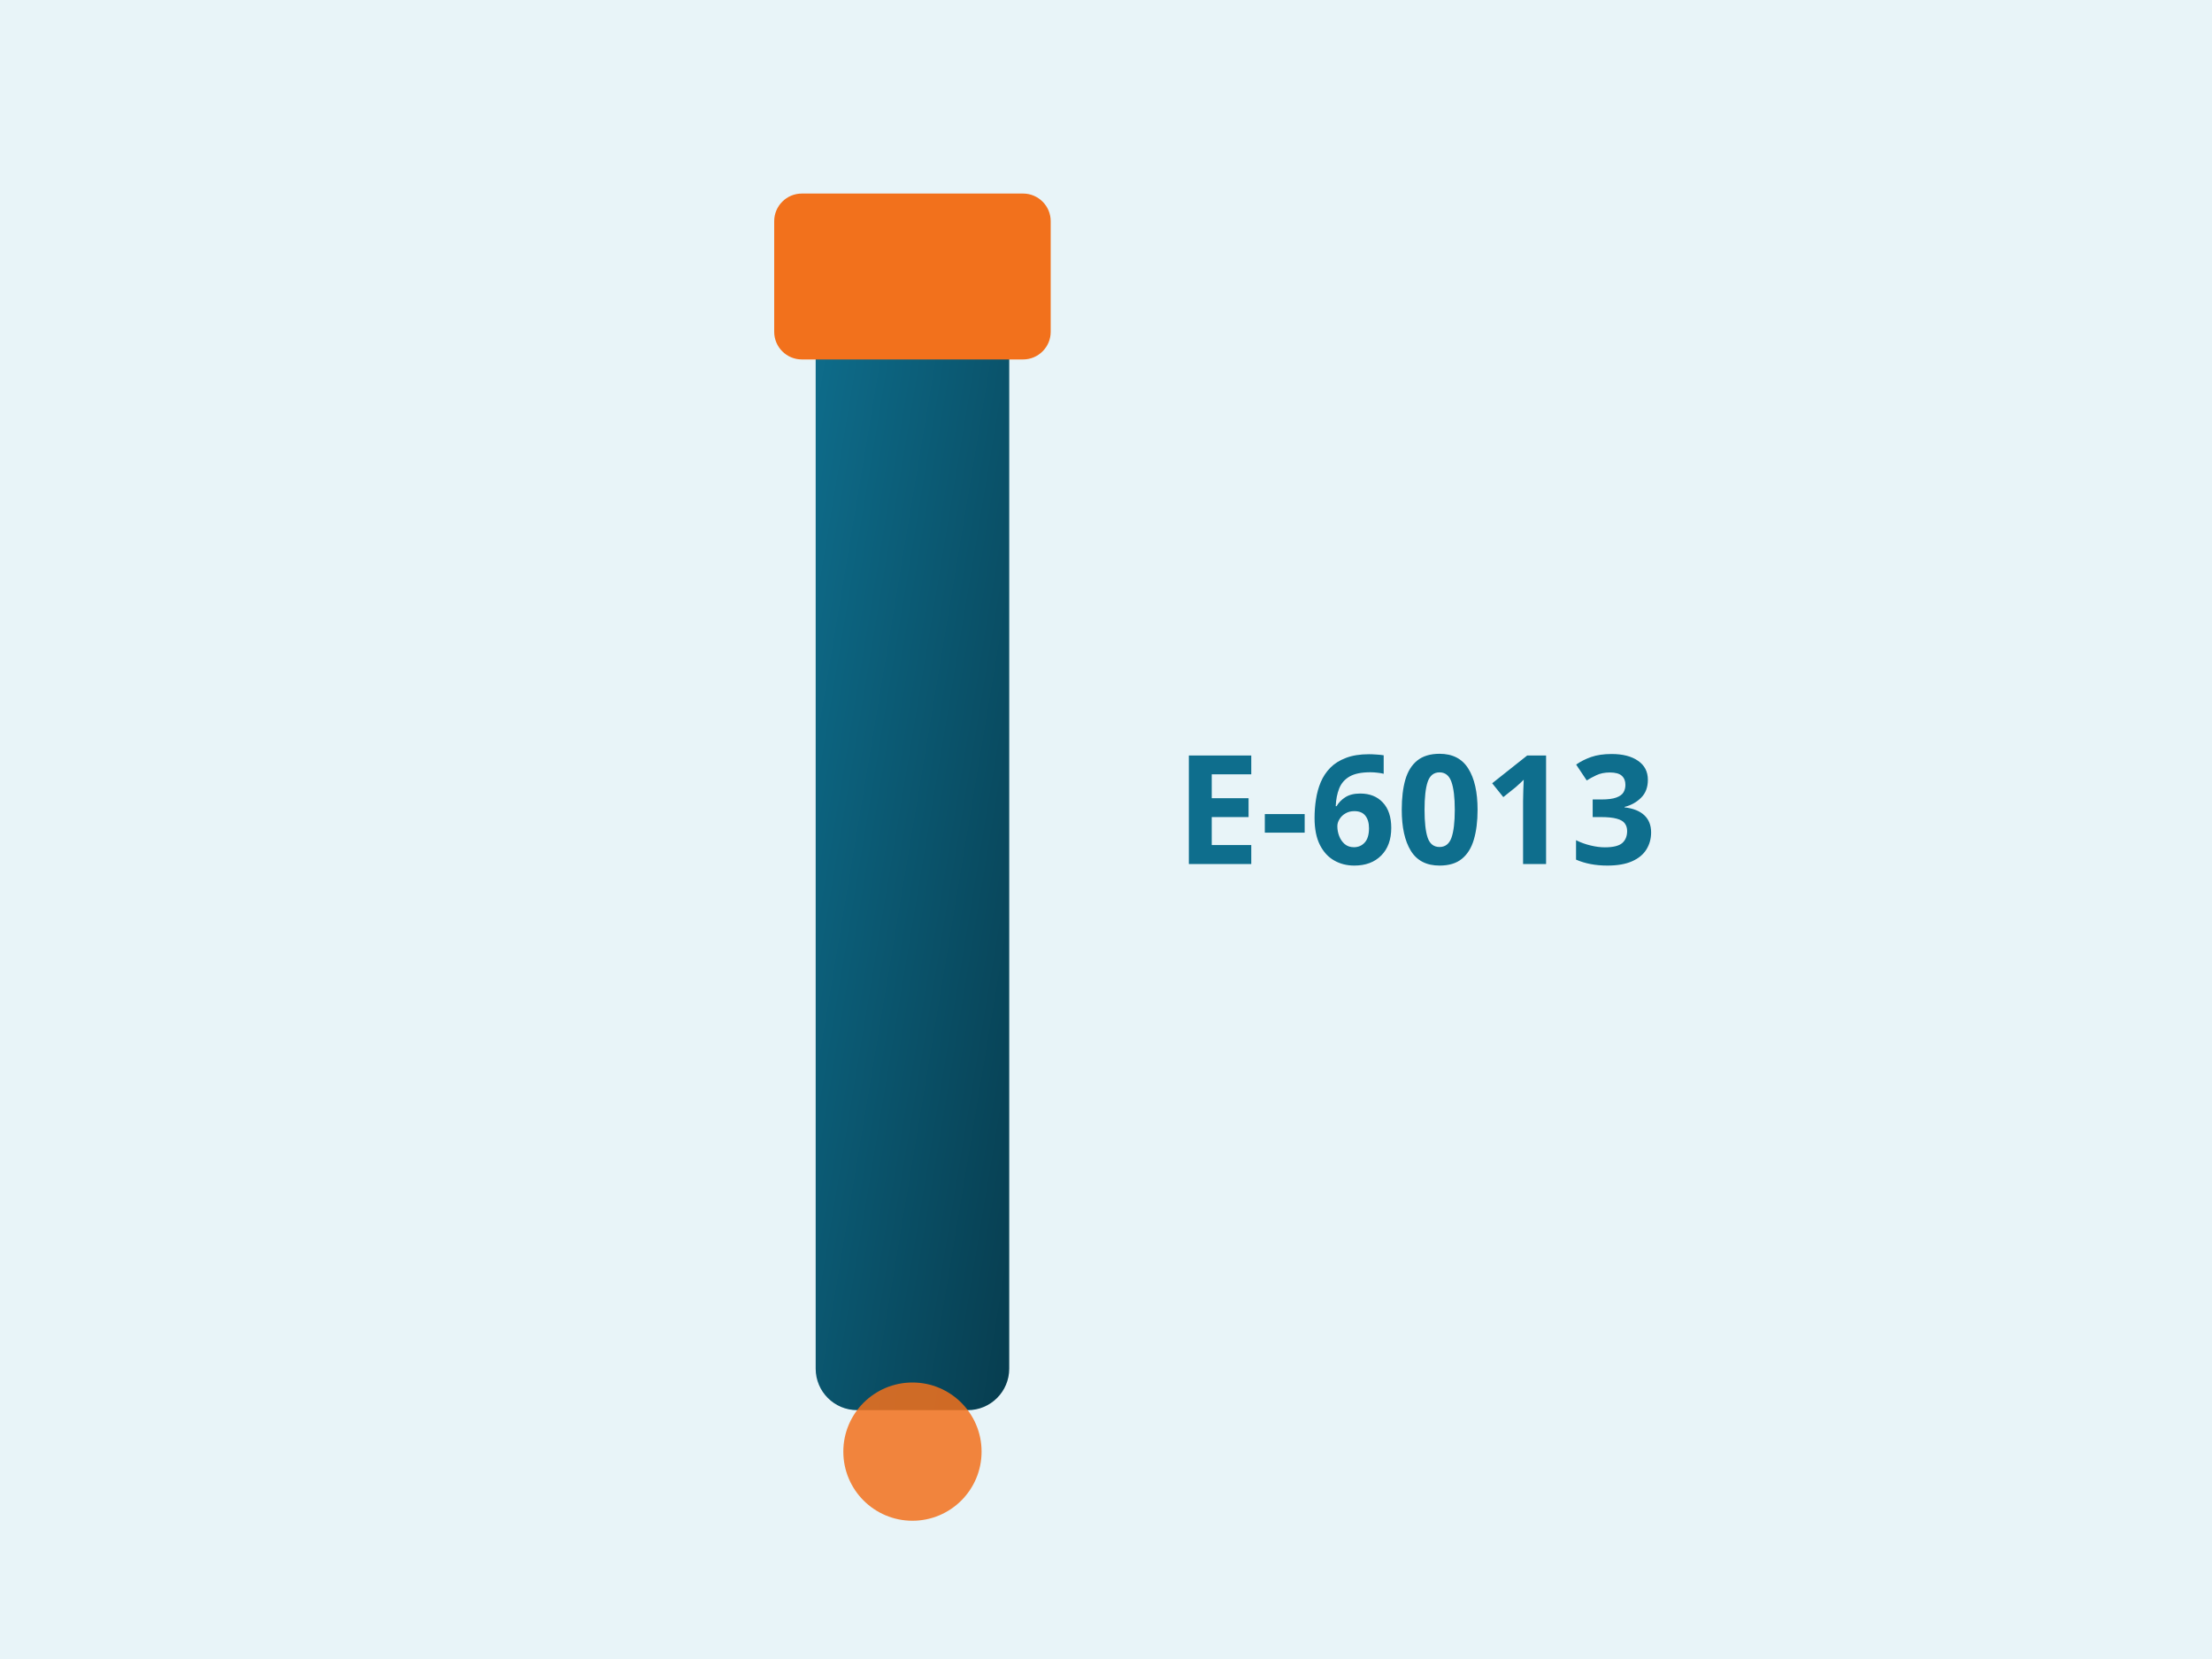
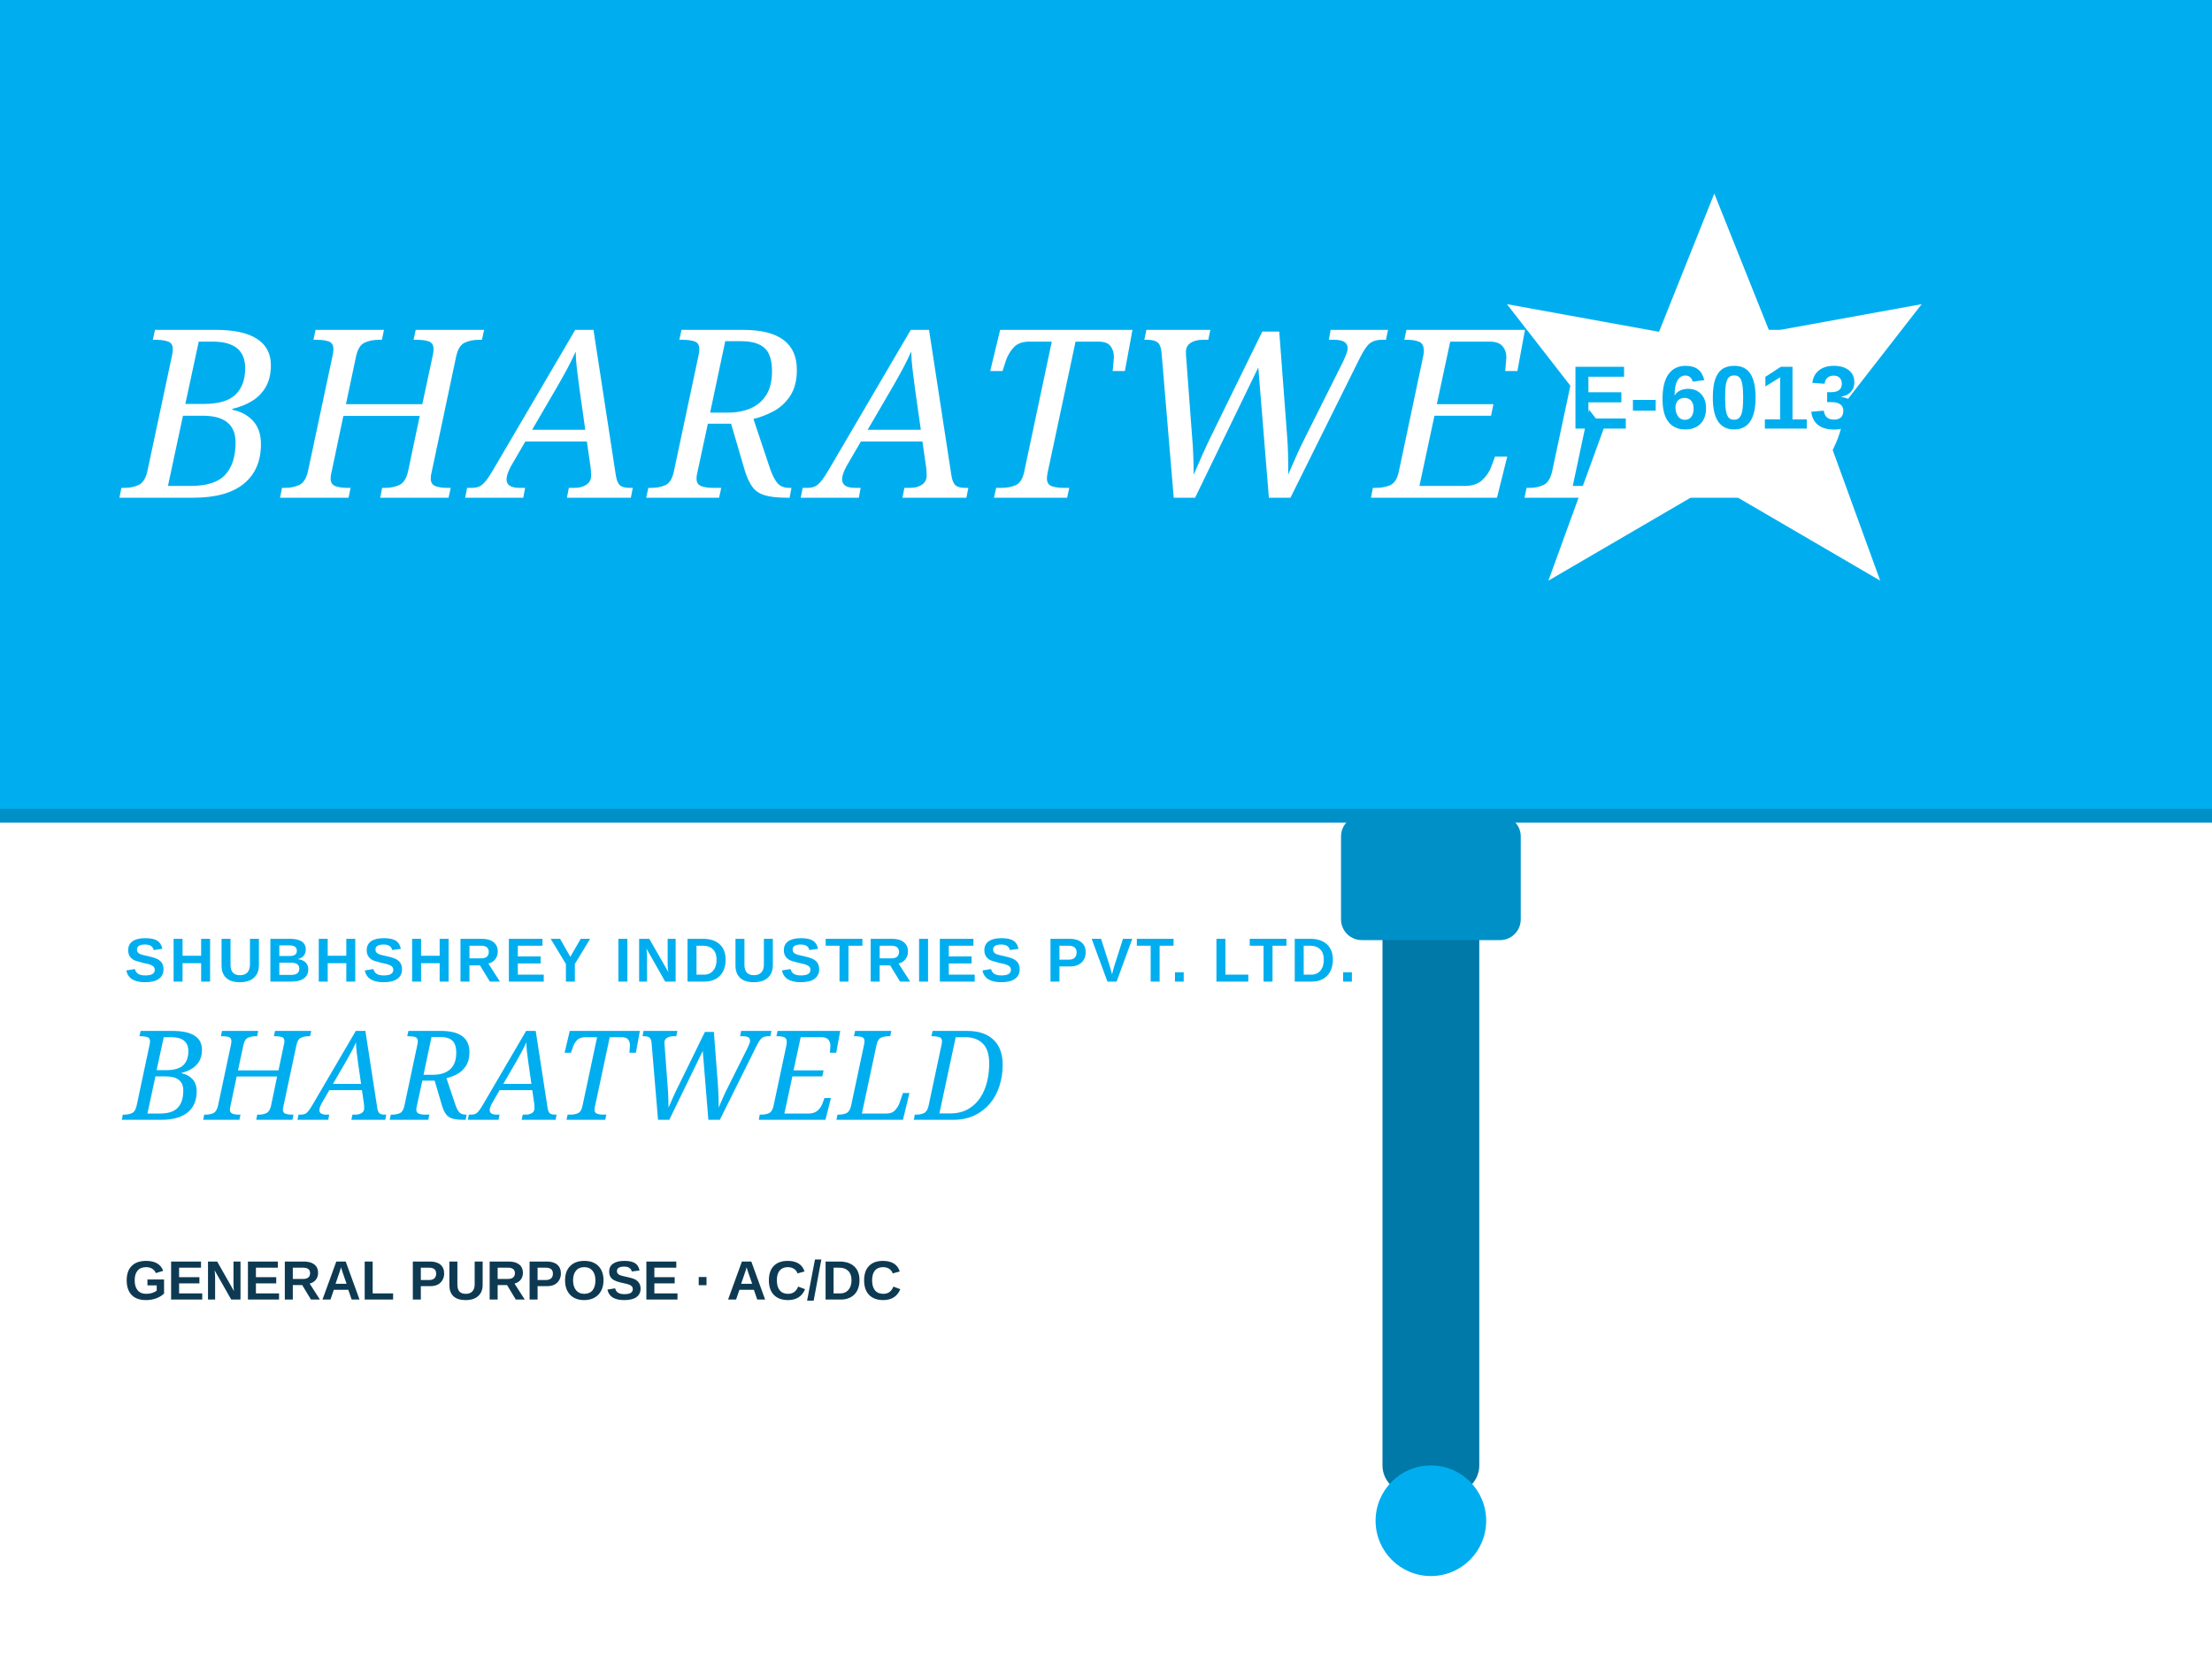
- <svg xmlns="http://www.w3.org/2000/svg" viewBox="0 0 320 240" role="img" aria-label="E-6013 electrode">
-   <defs>
-     <linearGradient id="g" x1="0" y1="0" x2="1" y2="1">
-       <stop offset="0%" stop-color="#0E6E8D" />
-       <stop offset="100%" stop-color="#073d4f" />
-     </linearGradient>
-   </defs>
-   <rect width="320" height="240" fill="#e8f4f8" />
-   <rect x="118" y="36" width="28" height="168" rx="6" fill="url(#g)" />
-   <rect x="112" y="28" width="40" height="24" rx="4" fill="#F2711C" />
-   <circle cx="132" cy="210" r="10" fill="#F2711C" opacity="0.85" />
-   <text x="170" y="125" font-family="Segoe UI, sans-serif" font-size="22" font-weight="700" fill="#0E6E8D">E-6013</text>
+ <svg xmlns="http://www.w3.org/2000/svg" viewBox="0 0 320 240" role="img" aria-label="Bharatweld E-6013 packaging">
+   <rect width="320" height="240" fill="#ffffff" />
+   <rect width="320" height="118" fill="#00AEEF" />
+   <line x1="0" y1="118" x2="320" y2="118" stroke="#0090C8" stroke-width="2" />
+   <text x="18" y="72" font-family="Georgia, serif" font-size="34" font-style="italic" fill="#ffffff" letter-spacing="1">BHARATWELD</text>
+   <polygon points="248,28 256,48 278,44 264,62 272,84 248,70 224,84 232,62 218,44 240,48" fill="#ffffff" />
+   <text x="248" y="62" text-anchor="middle" font-family="Arial, sans-serif" font-size="13" font-weight="700" fill="#00AEEF">E-6013</text>
+   <text x="18" y="142" font-family="Arial, sans-serif" font-size="9" font-weight="700" fill="#00AEEF" letter-spacing="0.5">SHUBHSHREY INDUSTRIES PVT. LTD.</text>
+   <text x="18" y="162" font-family="Georgia, serif" font-size="18" font-style="italic" fill="#00AEEF">BHARATWELD</text>
+   <rect x="200" y="128" width="14" height="88" rx="4" fill="#0078A8" />
+   <rect x="194" y="118" width="26" height="18" rx="3" fill="#0090C8" />
+   <circle cx="207" cy="220" r="8" fill="#00AEEF" />
+   <text x="18" y="188" font-family="Arial, sans-serif" font-size="8" font-weight="600" fill="#0D3A52">GENERAL PURPOSE · AC/DC</text>
</svg>
